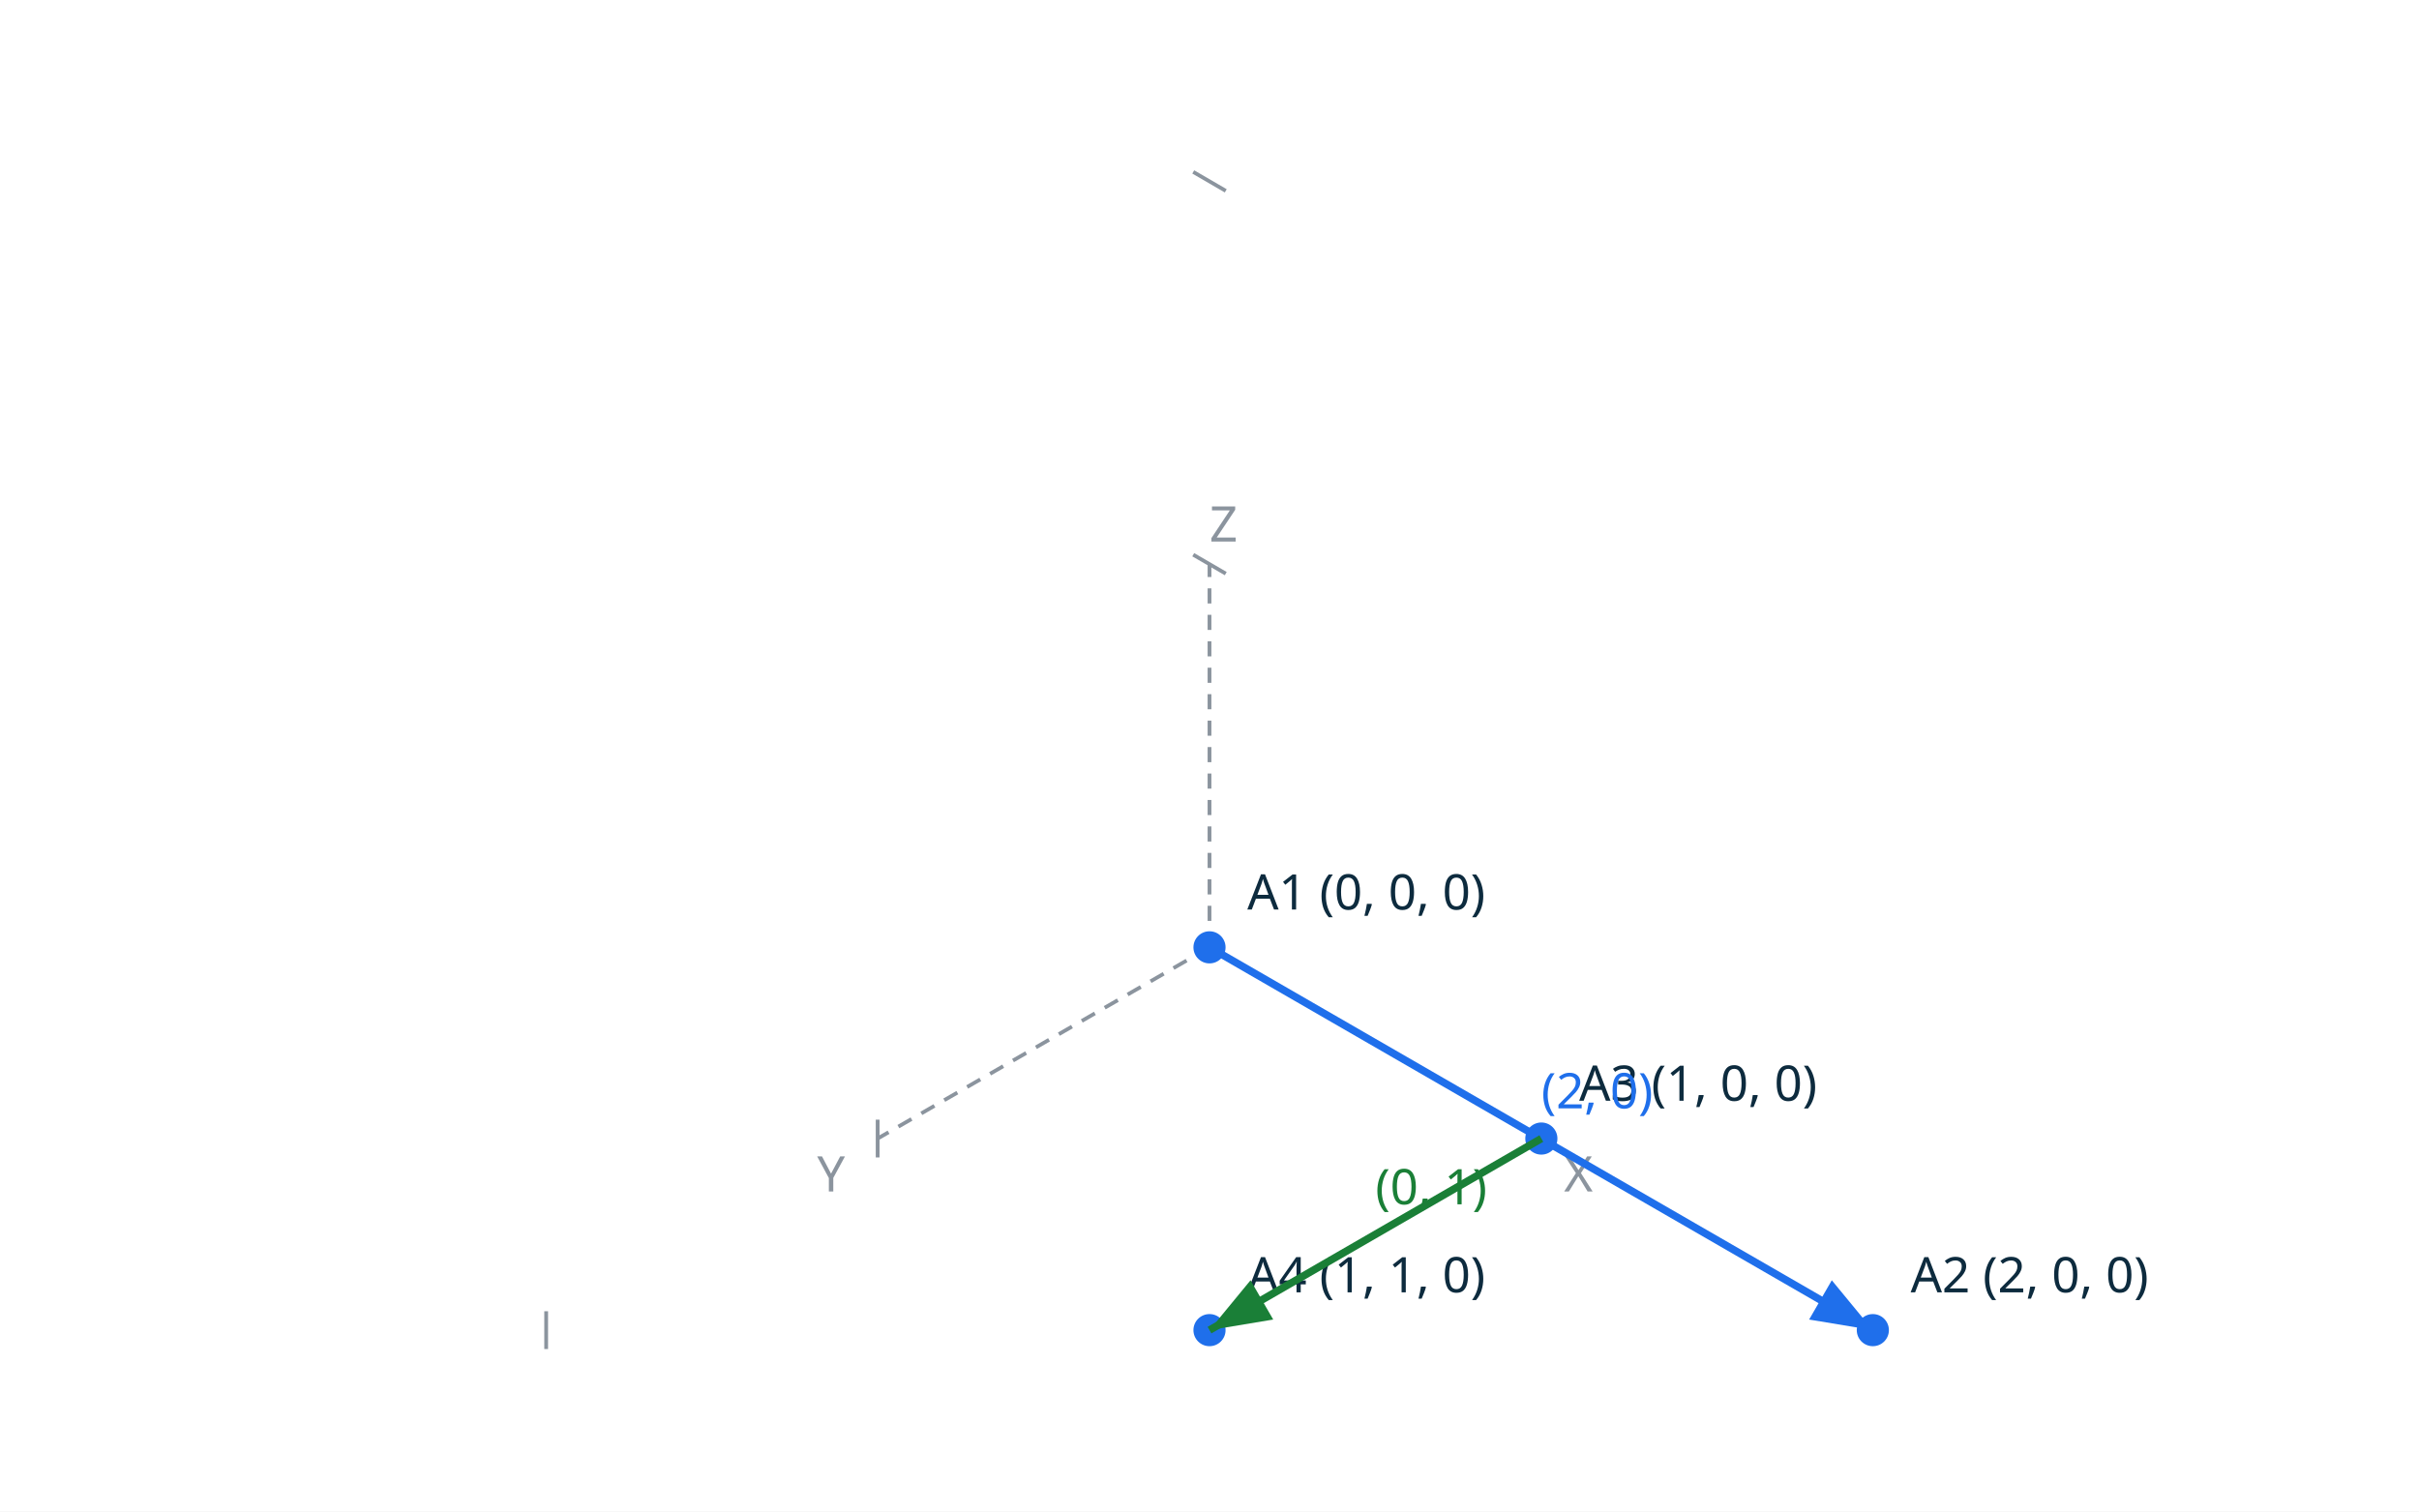
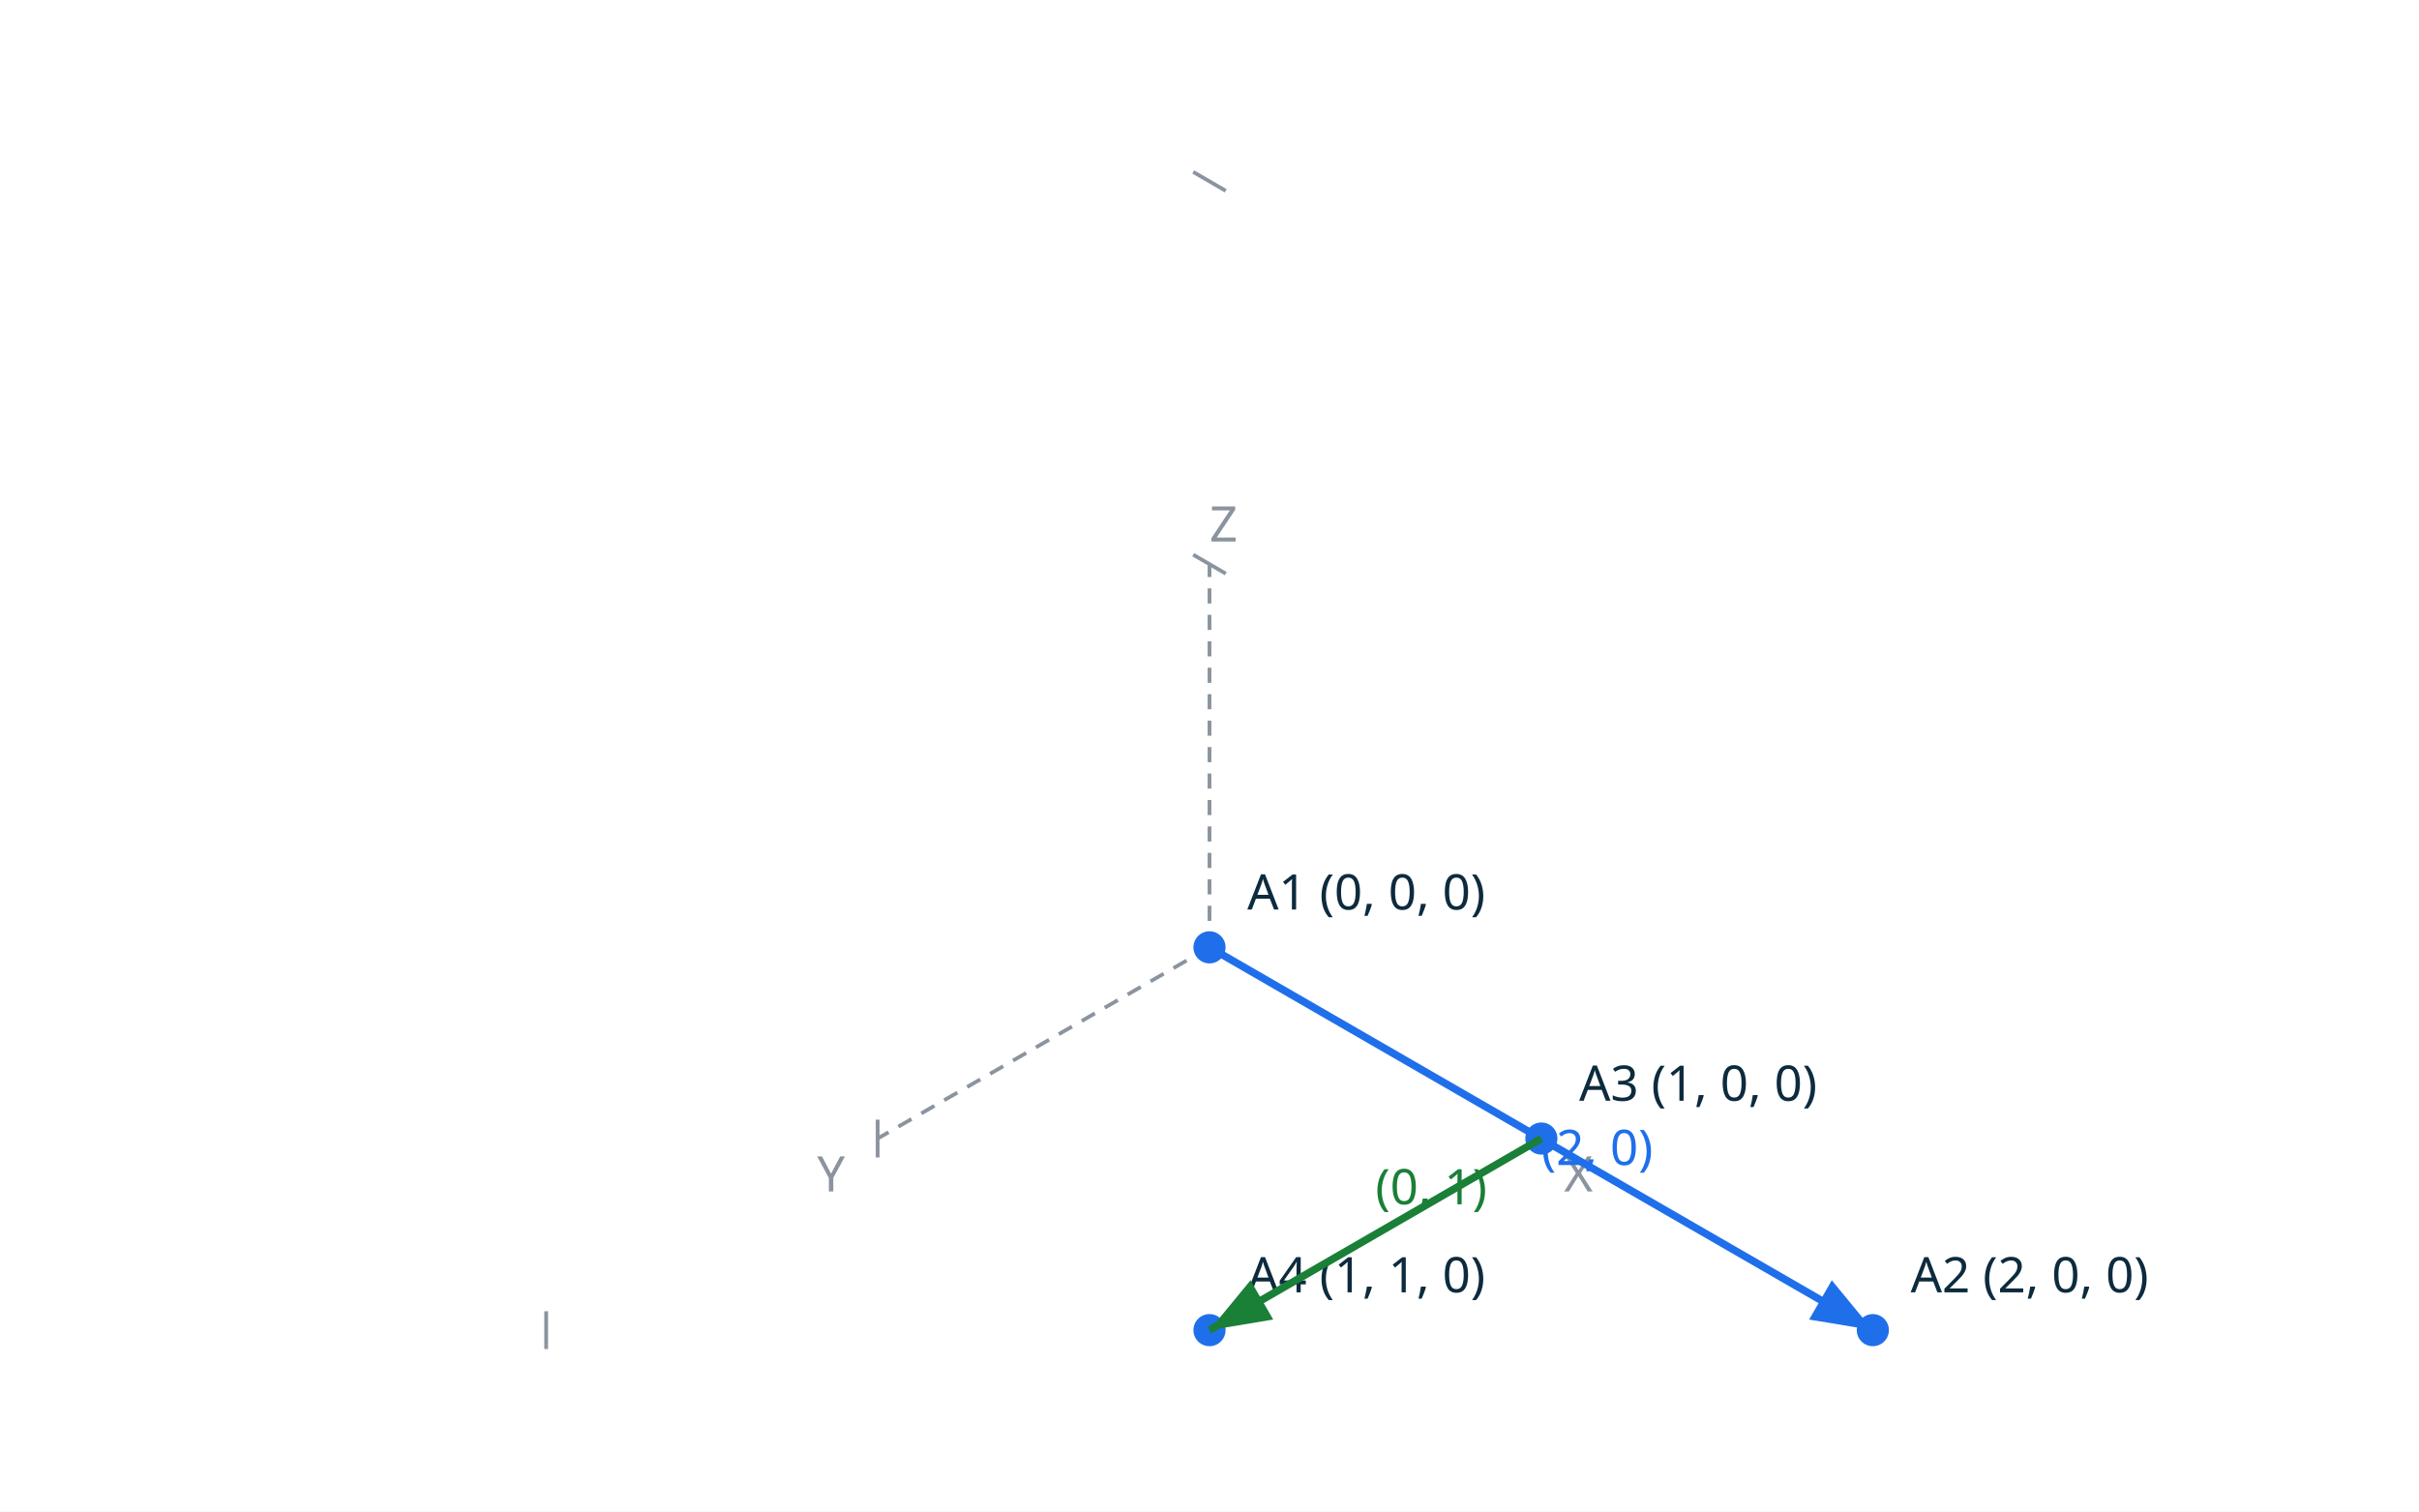
<svg xmlns="http://www.w3.org/2000/svg" viewBox="0 0 640 400" width="640" height="400">
  <rect width="640" height="400" fill="#ffffff" />
  <circle cx="320.0" cy="250.7" r="2.5" fill="#ffffff" stroke="#6e7781" stroke-width="1.0" />
  <circle cx="320.0" cy="250.7" r="2.5" fill="#ffffff" stroke="#6e7781" stroke-width="1.0" />
  <line x1="320.0" y1="250.7" x2="495.5" y2="352.0" stroke="#6e7781" stroke-width="1.0" stroke-dasharray="4 3" />
  <circle cx="495.5" cy="352.0" r="2.5" fill="#ffffff" stroke="#6e7781" stroke-width="1.0" />
  <circle cx="495.5" cy="352.0" r="2.5" fill="#ffffff" stroke="#6e7781" stroke-width="1.0" />
  <line x1="320.0" y1="250.7" x2="407.8" y2="301.3" stroke="#6e7781" stroke-width="1.0" stroke-dasharray="4 3" />
  <circle cx="407.8" cy="301.3" r="2.5" fill="#ffffff" stroke="#6e7781" stroke-width="1.0" />
  <circle cx="407.8" cy="301.3" r="2.5" fill="#ffffff" stroke="#6e7781" stroke-width="1.0" />
  <line x1="320.0" y1="250.7" x2="407.8" y2="301.3" stroke="#6e7781" stroke-width="1.0" stroke-dasharray="4 3" />
  <line x1="407.8" y1="301.3" x2="320.0" y2="352.0" stroke="#6e7781" stroke-width="1.0" stroke-dasharray="4 3" />
  <circle cx="407.8" cy="301.3" r="2.5" fill="#ffffff" stroke="#6e7781" stroke-width="1.0" />
  <circle cx="320.0" cy="352.0" r="2.5" fill="#ffffff" stroke="#6e7781" stroke-width="1.0" />
  <line x1="320.0" y1="250.7" x2="407.8" y2="301.3" stroke="#8b949e" stroke-width="1.0" stroke-dasharray="4 3" />
  <text x="413.8" y="315.3" fill="#8b949e" font-family="sans-serif" font-size="13">X</text>
  <line x1="320.0" y1="250.7" x2="232.2" y2="301.3" stroke="#8b949e" stroke-width="1.0" stroke-dasharray="4 3" />
  <text x="216.2" y="315.3" fill="#8b949e" font-family="sans-serif" font-size="13">Y</text>
  <line x1="320.0" y1="250.7" x2="320.0" y2="149.3" stroke="#8b949e" stroke-width="1.0" stroke-dasharray="4 3" />
  <text x="320.0" y="143.3" fill="#8b949e" font-family="sans-serif" font-size="13">Z</text>
  <circle cx="320.0" cy="250.7" r="2.5" fill="#8b949e" />
  <line x1="412.1" y1="298.8" x2="403.4" y2="303.8" stroke="#8b949e" stroke-width="1.0" />
  <line x1="499.8" y1="349.5" x2="491.2" y2="354.5" stroke="#8b949e" stroke-width="1.0" />
  <line x1="232.2" y1="306.3" x2="232.2" y2="296.3" stroke="#8b949e" stroke-width="1.0" />
  <line x1="144.5" y1="357.0" x2="144.5" y2="347.0" stroke="#8b949e" stroke-width="1.0" />
  <line x1="315.7" y1="146.8" x2="324.3" y2="151.8" stroke="#8b949e" stroke-width="1.0" />
  <line x1="315.7" y1="45.5" x2="324.3" y2="50.5" stroke="#8b949e" stroke-width="1.0" />
  <circle cx="320.0" cy="250.7" r="5.0" fill="#1f6feb" stroke="#ffffff" stroke-width="1.5" />
  <text x="330.0" y="240.7" fill="#0d2b3e" font-family="sans-serif" font-size="13">A1 (0, 0, 0)</text>
  <circle cx="495.5" cy="352.0" r="5.0" fill="#1f6feb" stroke="#ffffff" stroke-width="1.5" />
  <text x="505.5" y="342.0" fill="#0d2b3e" font-family="sans-serif" font-size="13">A2 (2, 0, 0)</text>
  <circle cx="407.8" cy="301.3" r="5.0" fill="#1f6feb" stroke="#ffffff" stroke-width="1.5" />
  <text x="417.8" y="291.3" fill="#0d2b3e" font-family="sans-serif" font-size="13">A3 (1, 0, 0)</text>
  <circle cx="320.0" cy="352.0" r="5.0" fill="#1f6feb" stroke="#ffffff" stroke-width="1.5" />
  <text x="330.0" y="342.0" fill="#0d2b3e" font-family="sans-serif" font-size="13">A4 (1, 1, 0)</text>
  <defs>
    <marker id="arrow" markerWidth="10" markerHeight="10" refX="8" refY="3" orient="auto">
      <path d="M0,0 L8,3 L0,6 z" fill="#1a7f37" />
    </marker>
    <marker id="arrow1" markerWidth="10" markerHeight="10" refX="8" refY="3" orient="auto">
      <path d="M0,0 L8,3 L0,6 z" fill="#1f6feb" />
    </marker>
    <marker id="arrow2" markerWidth="10" markerHeight="10" refX="8" refY="3" orient="auto">
      <path d="M0,0 L8,3 L0,6 z" fill="#1a7f37" />
    </marker>
  </defs>
  <line x1="320.0" y1="250.7" x2="495.5" y2="352.0" stroke="#1f6feb" stroke-width="2.0" marker-end="url(#arrow1)" />
-   <text x="407.8" y="293.3" fill="#1f6feb" font-family="sans-serif" font-size="13">(2, 0)</text>
+   <text x="407.8" y="308.3" fill="#1f6feb" font-family="sans-serif" font-size="13">(2, 0)</text>
  <line x1="407.8" y1="301.3" x2="320.0" y2="352.0" stroke="#1a7f37" stroke-width="2.0" marker-end="url(#arrow2)" />
  <text x="363.9" y="318.7" fill="#1a7f37" font-family="sans-serif" font-size="13">(0, 1)</text>
</svg>
